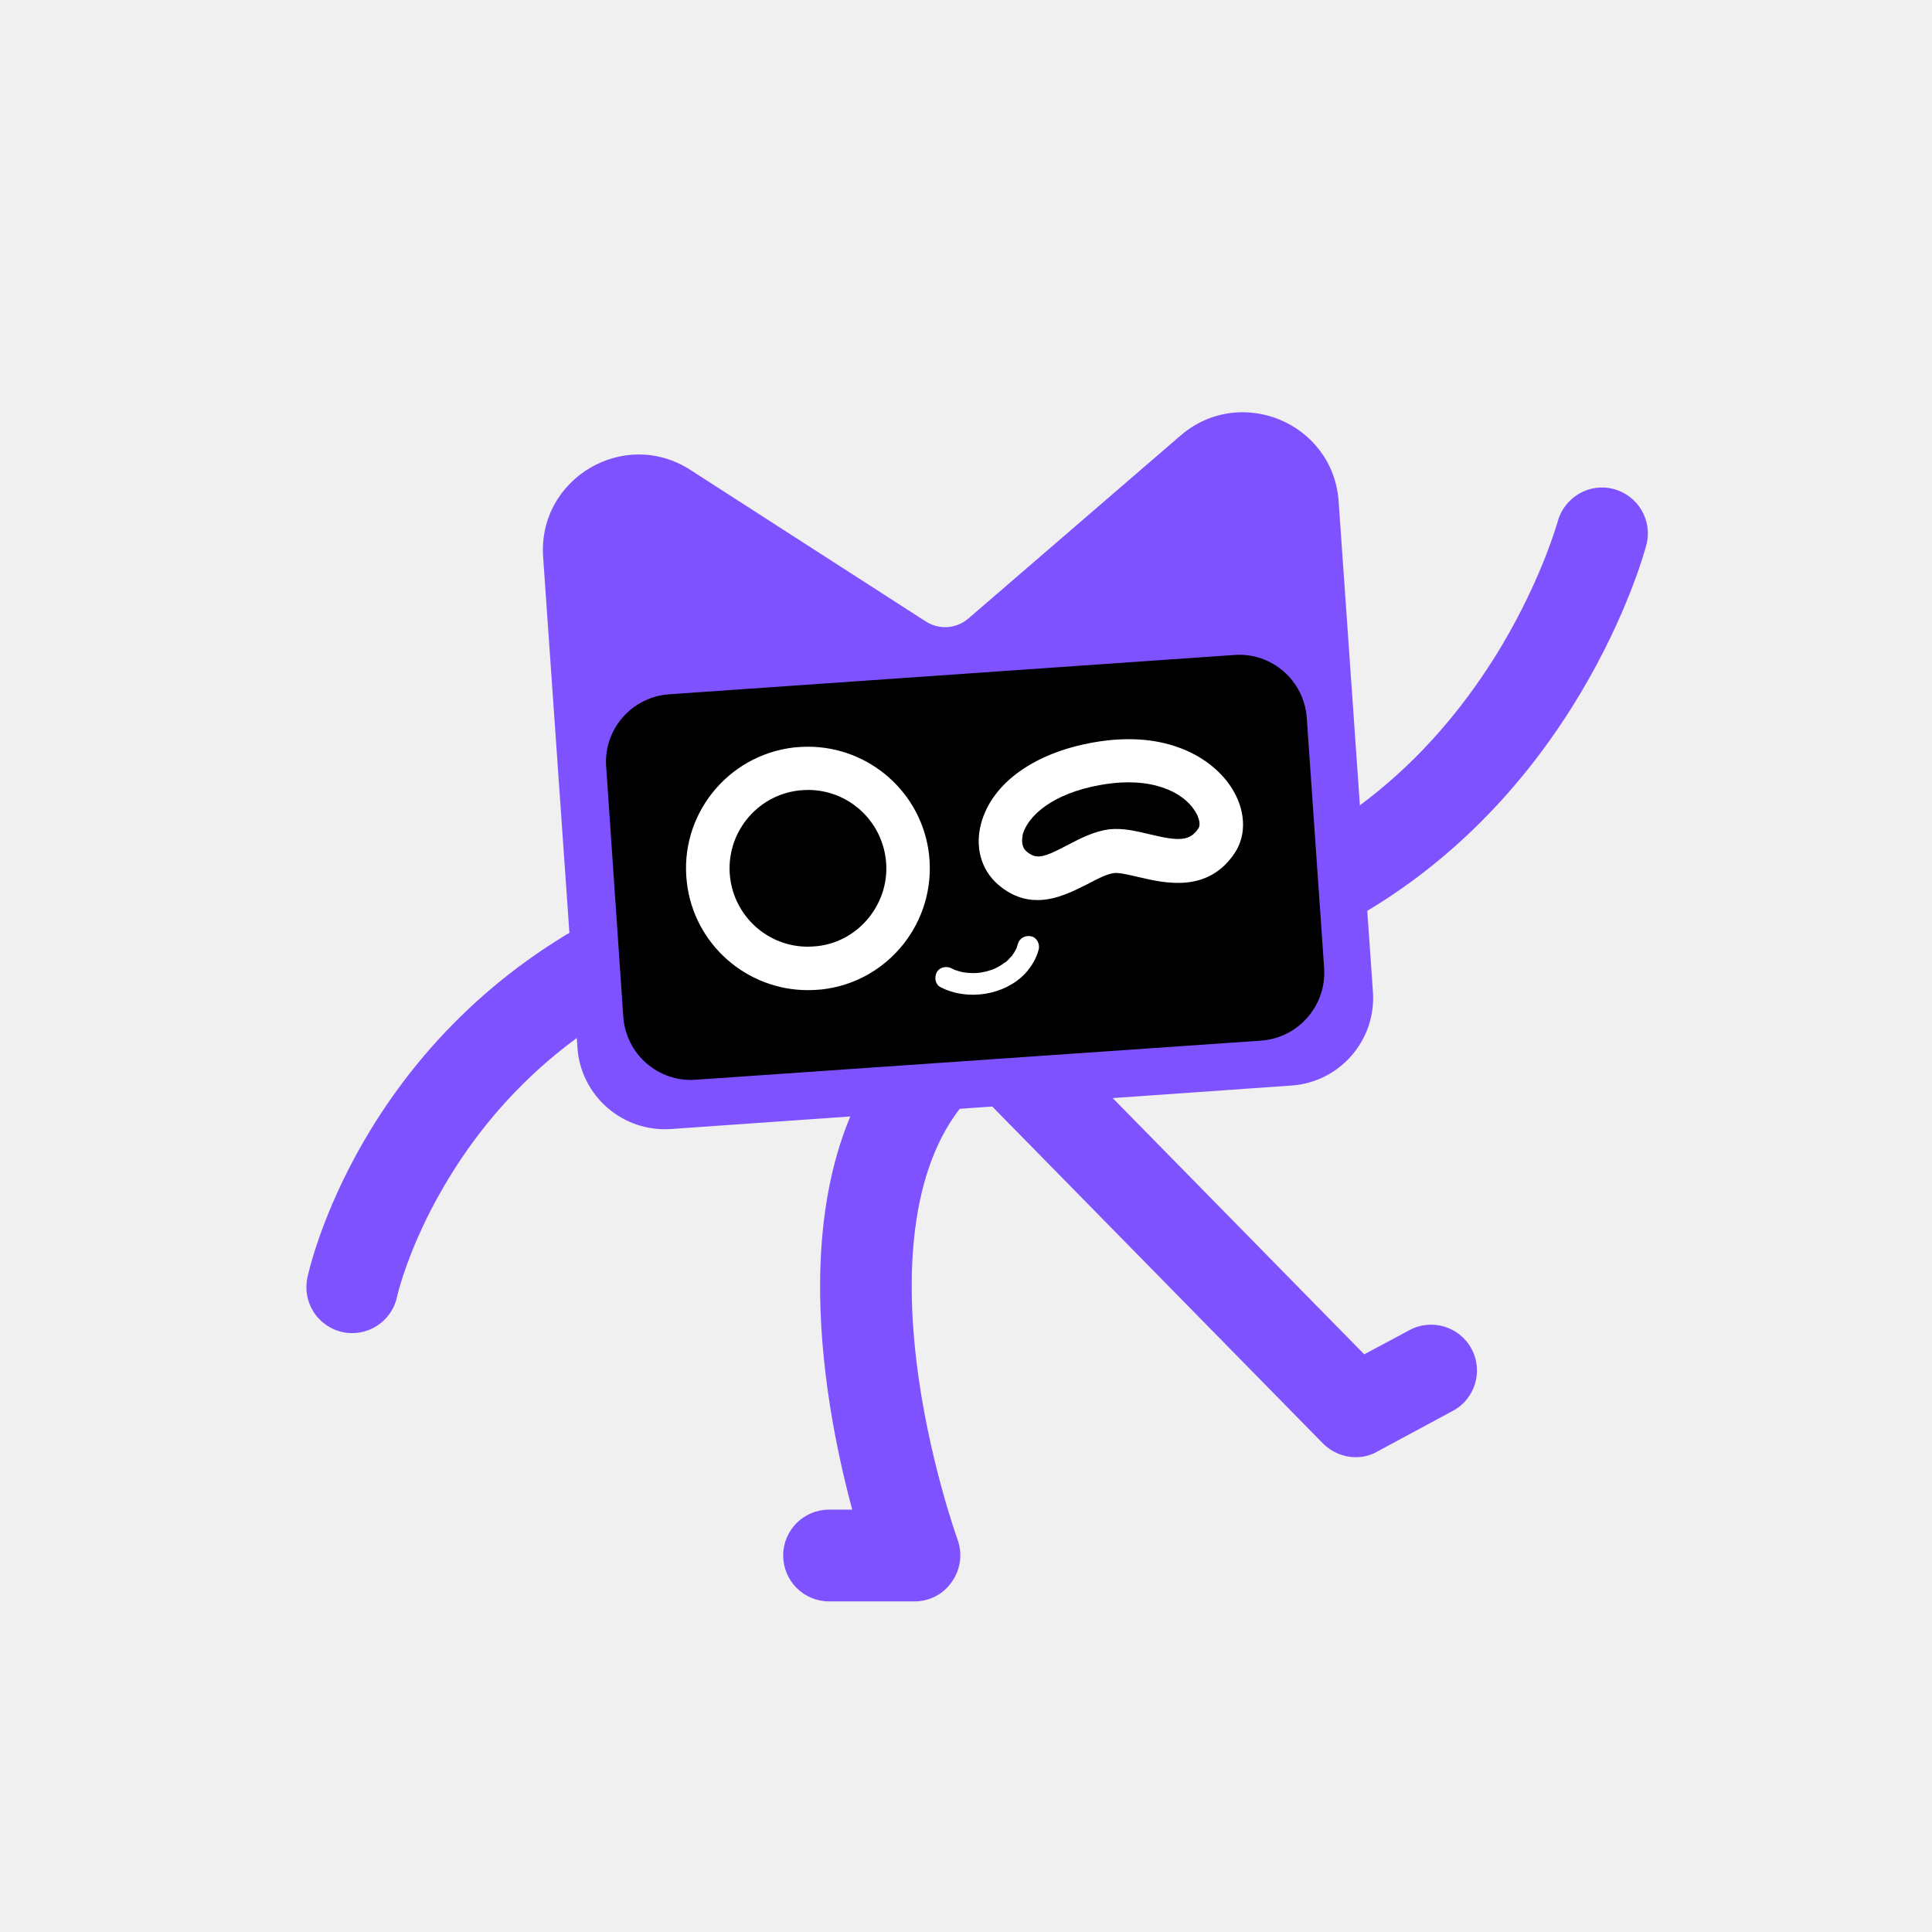
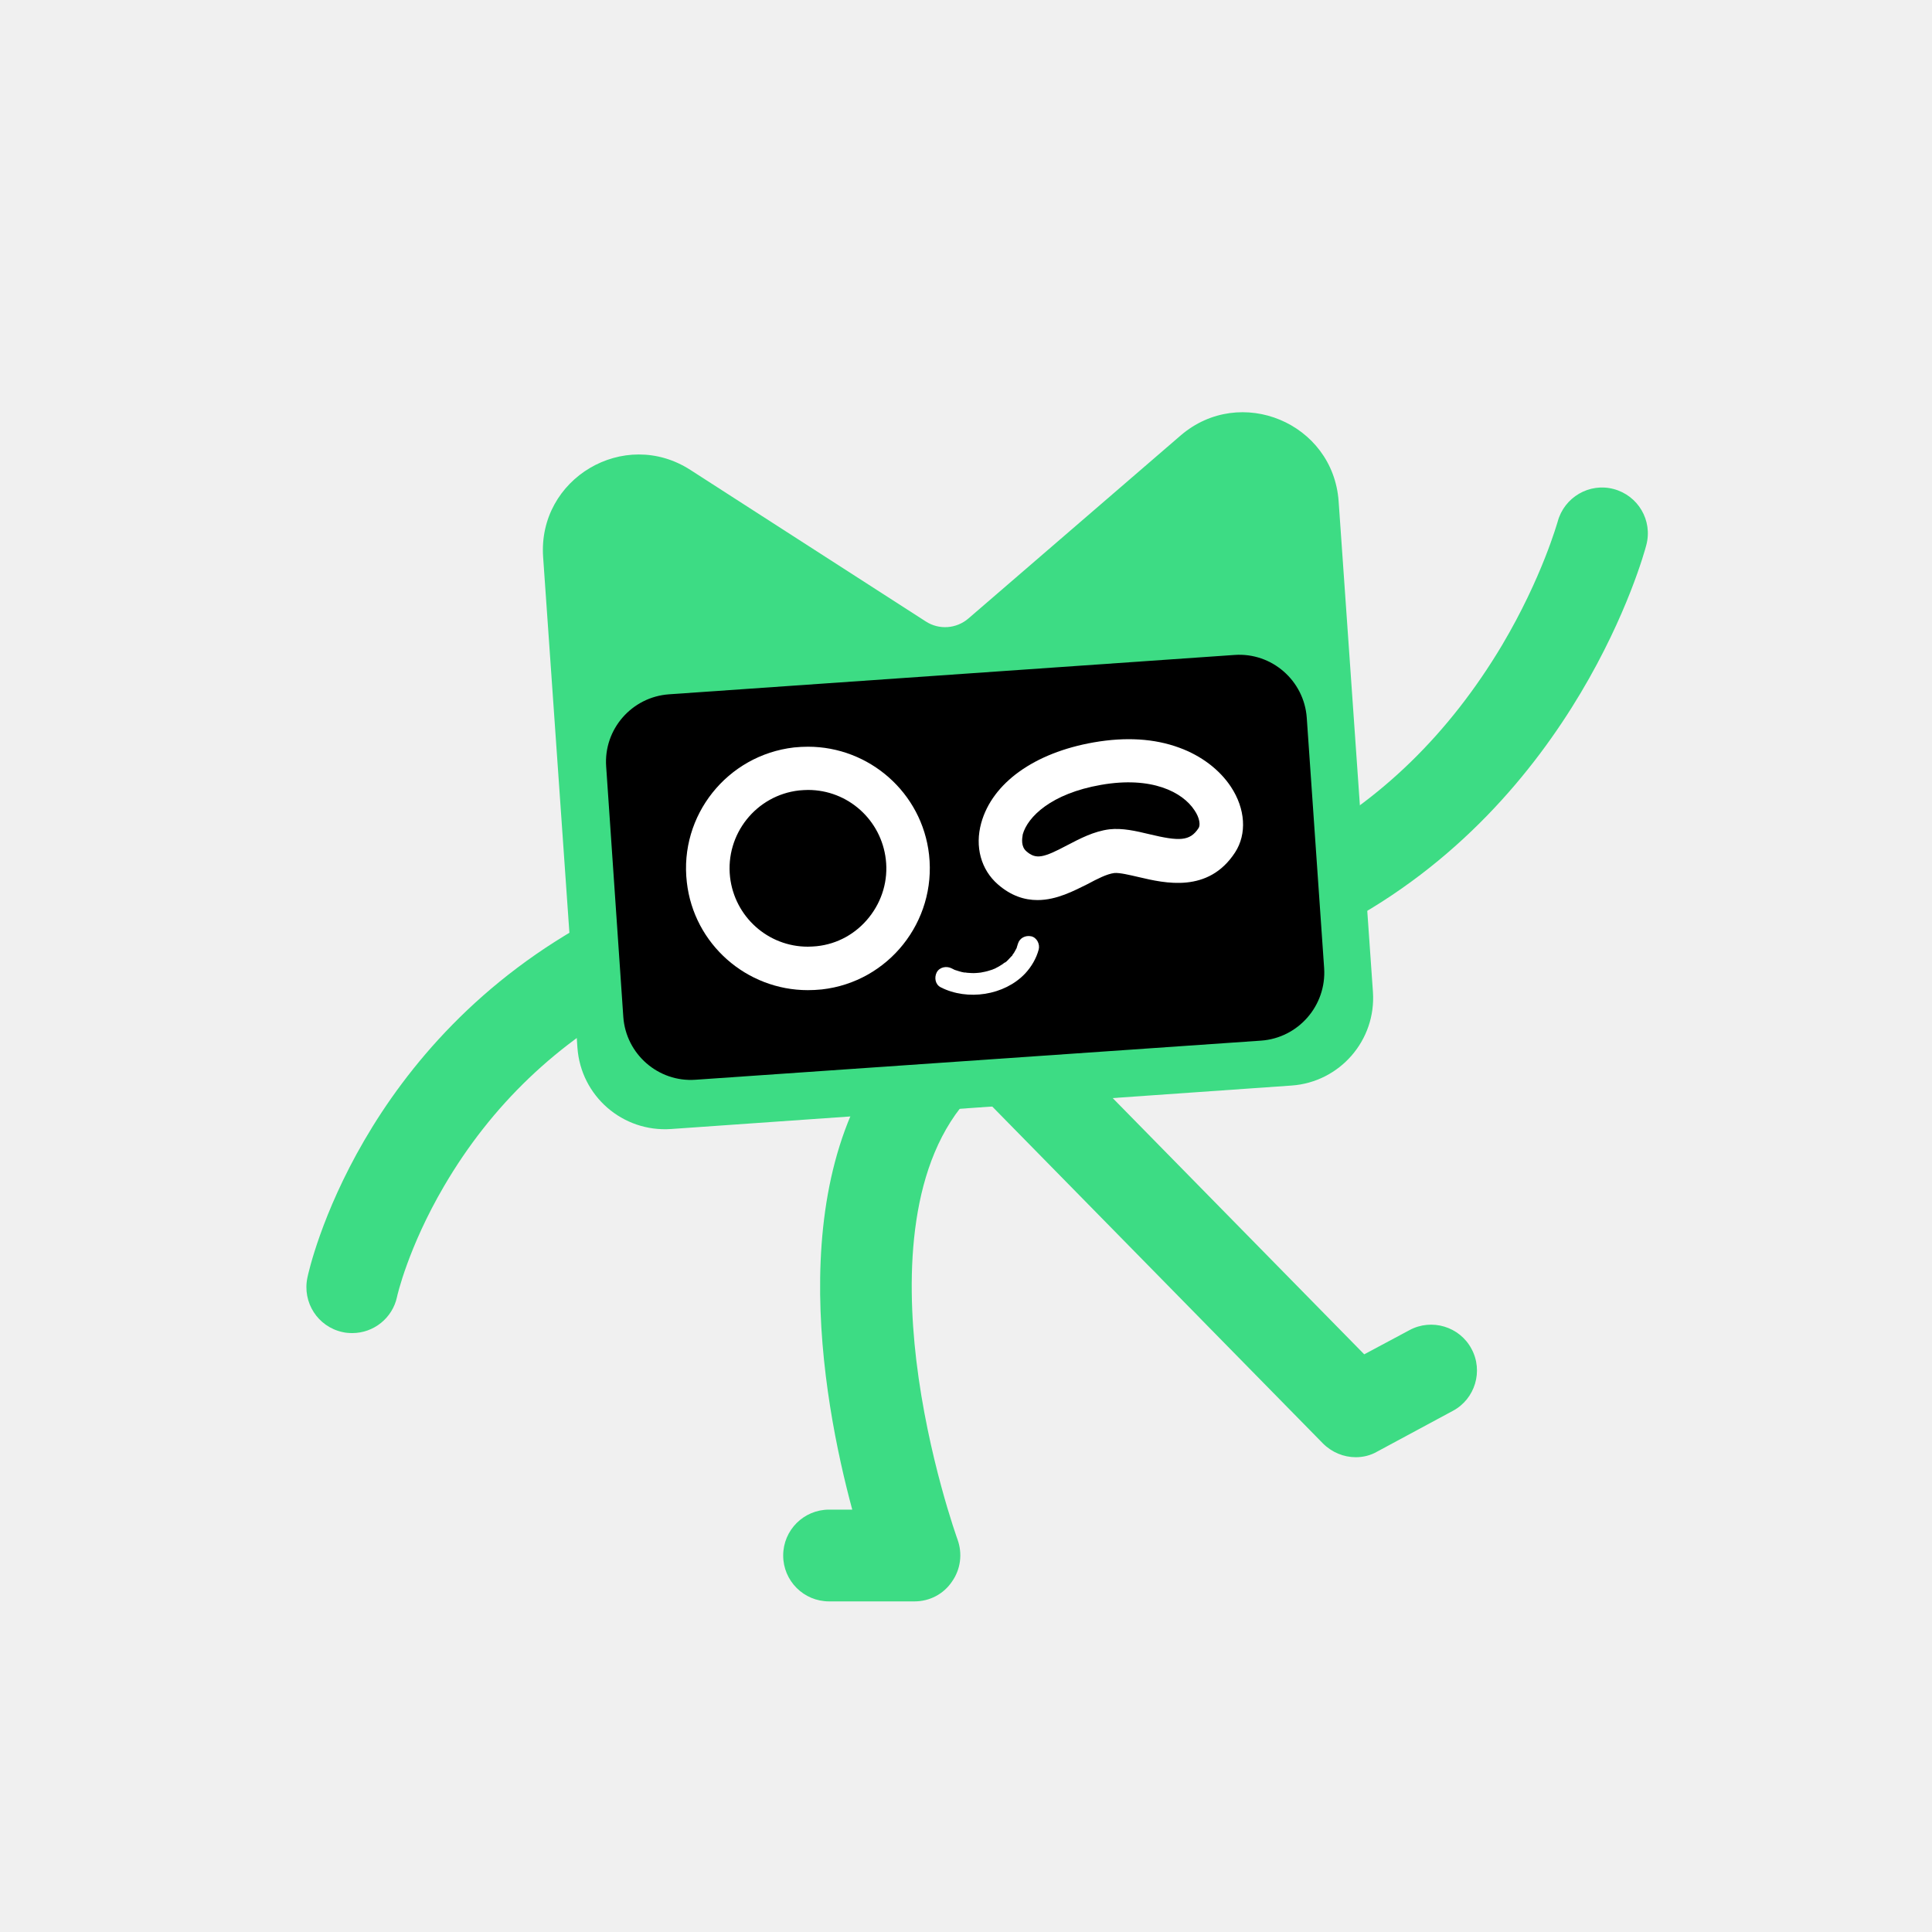
<svg xmlns="http://www.w3.org/2000/svg" version="1.1" id="Layer_1" x="0px" y="0px" viewBox="0 0 800 800" style="enable-background:new 0 0 800 800;" xml:space="preserve">
  <style type="text/css">
- 	.st0{fill:#7F52FF;}
+ 	.st0{fill:#3DDC84;}
	.st1{fill:#FFFFFF;}
	.st2{fill:#FE2857;}
</style>
  <g>
    <g>
      <g>
        <path class="st0" d="M145.9,552c-1.3,0-2.7-0.1-4-0.4c-10.3-2.2-16.8-12.3-14.6-22.6c0.8-4,21.8-97.5,120.3-149.4     c9.3-4.9,20.8-1.3,25.7,8c4.9,9.3,1.3,20.8-8,25.7c-34.4,18.1-61.8,44.3-81.4,77.8c-14.9,25.4-19.5,45.7-19.5,45.9     C162.5,545.9,154.6,552,145.9,552z" />
      </g>
      <g>
        <path class="st0" d="M545.8,385.8c-6.8,0-13.4-3.7-16.8-10.2c-4.9-9.3-1.3-20.8,8-25.7c34.5-18.2,63.1-46.1,85-82.8     c16.6-28,22.9-50.9,23-51.1c2.7-10.1,13.1-16.2,23.2-13.5c10.1,2.7,16.2,13,13.5,23.2c-1.1,4.3-29,106.3-127,157.9     C551.8,385.1,548.8,385.8,545.8,385.8z" />
      </g>
      <g>
        <path class="st0" d="M378.7,663.1h-35.4c-10.5,0-19-8.5-19-19s8.5-19,19-19h9.6c-12.5-46.3-30.3-143.6,22.1-198.2     c7.3-7.6,19.3-7.8,26.9-0.5c7.6,7.3,7.8,19.3,0.5,26.9c-26.5,27.5-27.1,74.9-23,109.8c4.8,40.4,17,74.1,17.1,74.4     c2.1,5.8,1.3,12.3-2.3,17.4C390.7,660.1,384.9,663.1,378.7,663.1z" />
      </g>
      <g>
        <path class="st0" d="M561.4,603.4c-5,0-9.9-2-13.6-5.7L404.2,451.4c-7.4-7.5-7.2-19.5,0.2-26.9c7.5-7.4,19.5-7.2,26.9,0.2     l133.6,136.1l18.7-10c9.2-5,20.8-1.5,25.7,7.7c5,9.2,1.5,20.8-7.7,25.7l-31.2,16.8C567.5,602.7,564.4,603.4,561.4,603.4z" />
      </g>
    </g>
    <g>
      <g>
        <path class="st0" d="M277.9,467.5l256.9-18c20-1.4,35.1-18.8,33.7-38.8l-14.2-203.1c-2.3-32.5-40.7-48.5-65.4-27.3L401,256.1     c-5,4.3-12.2,4.8-17.7,1.2l-97.4-62.7c-27.4-17.7-63.3,3.5-61,36.1l14.2,203.1C240.5,453.8,257.8,468.9,277.9,467.5z" />
      </g>
      <g>
        <g>
          <path d="M522.2,430.9L288,447.1c-15.4,1.1-28.8-10.6-29.9-26L251,317.4c-1.1-15.4,10.6-28.8,26-29.9l234.2-16.3      c15.4-1.1,28.8,10.6,29.9,26l7.2,103.7C549.3,416.4,537.6,429.8,522.2,430.9z" />
        </g>
      </g>
      <g>
        <path class="st1" d="M384.7,353.9c-2.9-25.7-24.8-44.7-50.1-44.7c-1.9,0-3.8,0.1-5.8,0.3c-27.7,3.2-47.6,28.2-44.4,55.8     c2.9,25.7,24.8,44.7,50.1,44.7c1.9,0,3.8-0.1,5.8-0.3C367.9,406.6,387.8,381.6,384.7,353.9z M359.9,379.8     c-5.4,6.8-13.1,11.1-21.7,12c-1.2,0.1-2.5,0.2-3.7,0.2c-16.5,0-30.3-12.4-32.2-28.8c-2-17.8,10.8-33.9,28.6-35.9     c1.2-0.1,2.5-0.2,3.7-0.2v0l0,0c16.5,0,30.3,12.4,32.2,28.8C367.8,364.5,365.3,373,359.9,379.8z" />
        <g>
          <g>
            <g>
              <path class="st1" d="M389.5,408.8c11.1,5.7,26.4,3.4,35-5.7c2.6-2.8,4.6-6.2,5.6-9.9c0.6-2.3-0.8-5-3.1-5.5        c-2.4-0.5-4.8,0.7-5.5,3.1c-0.2,0.6-0.4,1.2-0.6,1.9c-0.2,0.5,0.1-0.4,0.2-0.4c0,0-0.2,0.4-0.2,0.4c-0.2,0.3-0.3,0.6-0.5,0.9        c-0.3,0.6-0.6,1.1-1,1.6c-0.1,0.1-0.2,0.2-0.2,0.4c-0.2,0.3-0.1,0.3,0,0c0.1-0.3,0.2-0.3,0,0c-0.1,0.1-0.2,0.3-0.4,0.4        c-0.2,0.2-2.5,2.8-2.7,2.6c0,0,0.7-0.5,0.3-0.3c-0.1,0.1-0.2,0.2-0.4,0.3c-0.3,0.2-0.6,0.4-0.8,0.6c-0.5,0.3-1.1,0.7-1.6,1        c-0.6,0.3-1.1,0.6-1.7,0.9c-0.1,0-0.4,0.2-0.4,0.2c0,0,0.9-0.3,0.4-0.2c-0.3,0.1-0.6,0.2-1,0.4c-1.2,0.4-2.5,0.8-3.7,1        c-0.3,0.1-0.7,0.1-1,0.2c-0.2,0-1.1,0.3-0.4,0.1c0.6-0.2-0.2,0-0.4,0c-0.4,0-0.8,0.1-1.2,0.1c-1.3,0.1-2.5,0-3.8-0.1        c-0.3,0-0.7-0.2-1-0.1c0,0,1,0.2,0.5,0.1c-0.2,0-0.4-0.1-0.6-0.1c-0.7-0.1-1.4-0.3-2.1-0.5c-0.6-0.2-1.3-0.4-1.9-0.6        c-0.1,0-0.4-0.2-0.5-0.2c0.1,0,0.9,0.4,0.3,0.1c-0.3-0.2-0.7-0.3-1-0.5c-2.1-1.1-5-0.6-6.2,1.6        C386.8,404.7,387.2,407.6,389.5,408.8L389.5,408.8z" />
            </g>
          </g>
        </g>
        <g>
          <path class="st1" d="M429.6,372.7c-5.3,0-10.9-1.7-16.4-6.5c0,0,0,0,0,0c-7-6.1-9.6-15.6-6.9-25.4c4.6-16.6,22-29.1,46.6-33.4      c13.2-2.3,25.1-1.6,35.4,2.2c9.1,3.3,16.7,9.1,21.4,16.2c6,9.1,6.7,19.5,1.7,27.2c-11.1,17-29.1,12.7-39.8,10.2      c-3.9-0.9-8-1.9-10.2-1.7c-3.1,0.4-7,2.4-11.1,4.6C444.8,368.8,437.6,372.7,429.6,372.7z M425,352.5c4,3.5,7.1,2.7,16.9-2.5      c5.2-2.7,11-5.8,17.5-6.6c5.4-0.6,11,0.7,16.4,2c12.5,3,16.9,3,20.5-2.5c0.8-1.2,0.5-4.2-1.7-7.4c-4.9-7.5-17.7-14.2-38.7-10.5      c-20.7,3.6-30.4,13.3-32.4,20.5C423.2,347.3,422.7,350.5,425,352.5L425,352.5z" />
        </g>
      </g>
    </g>
  </g>
</svg>
